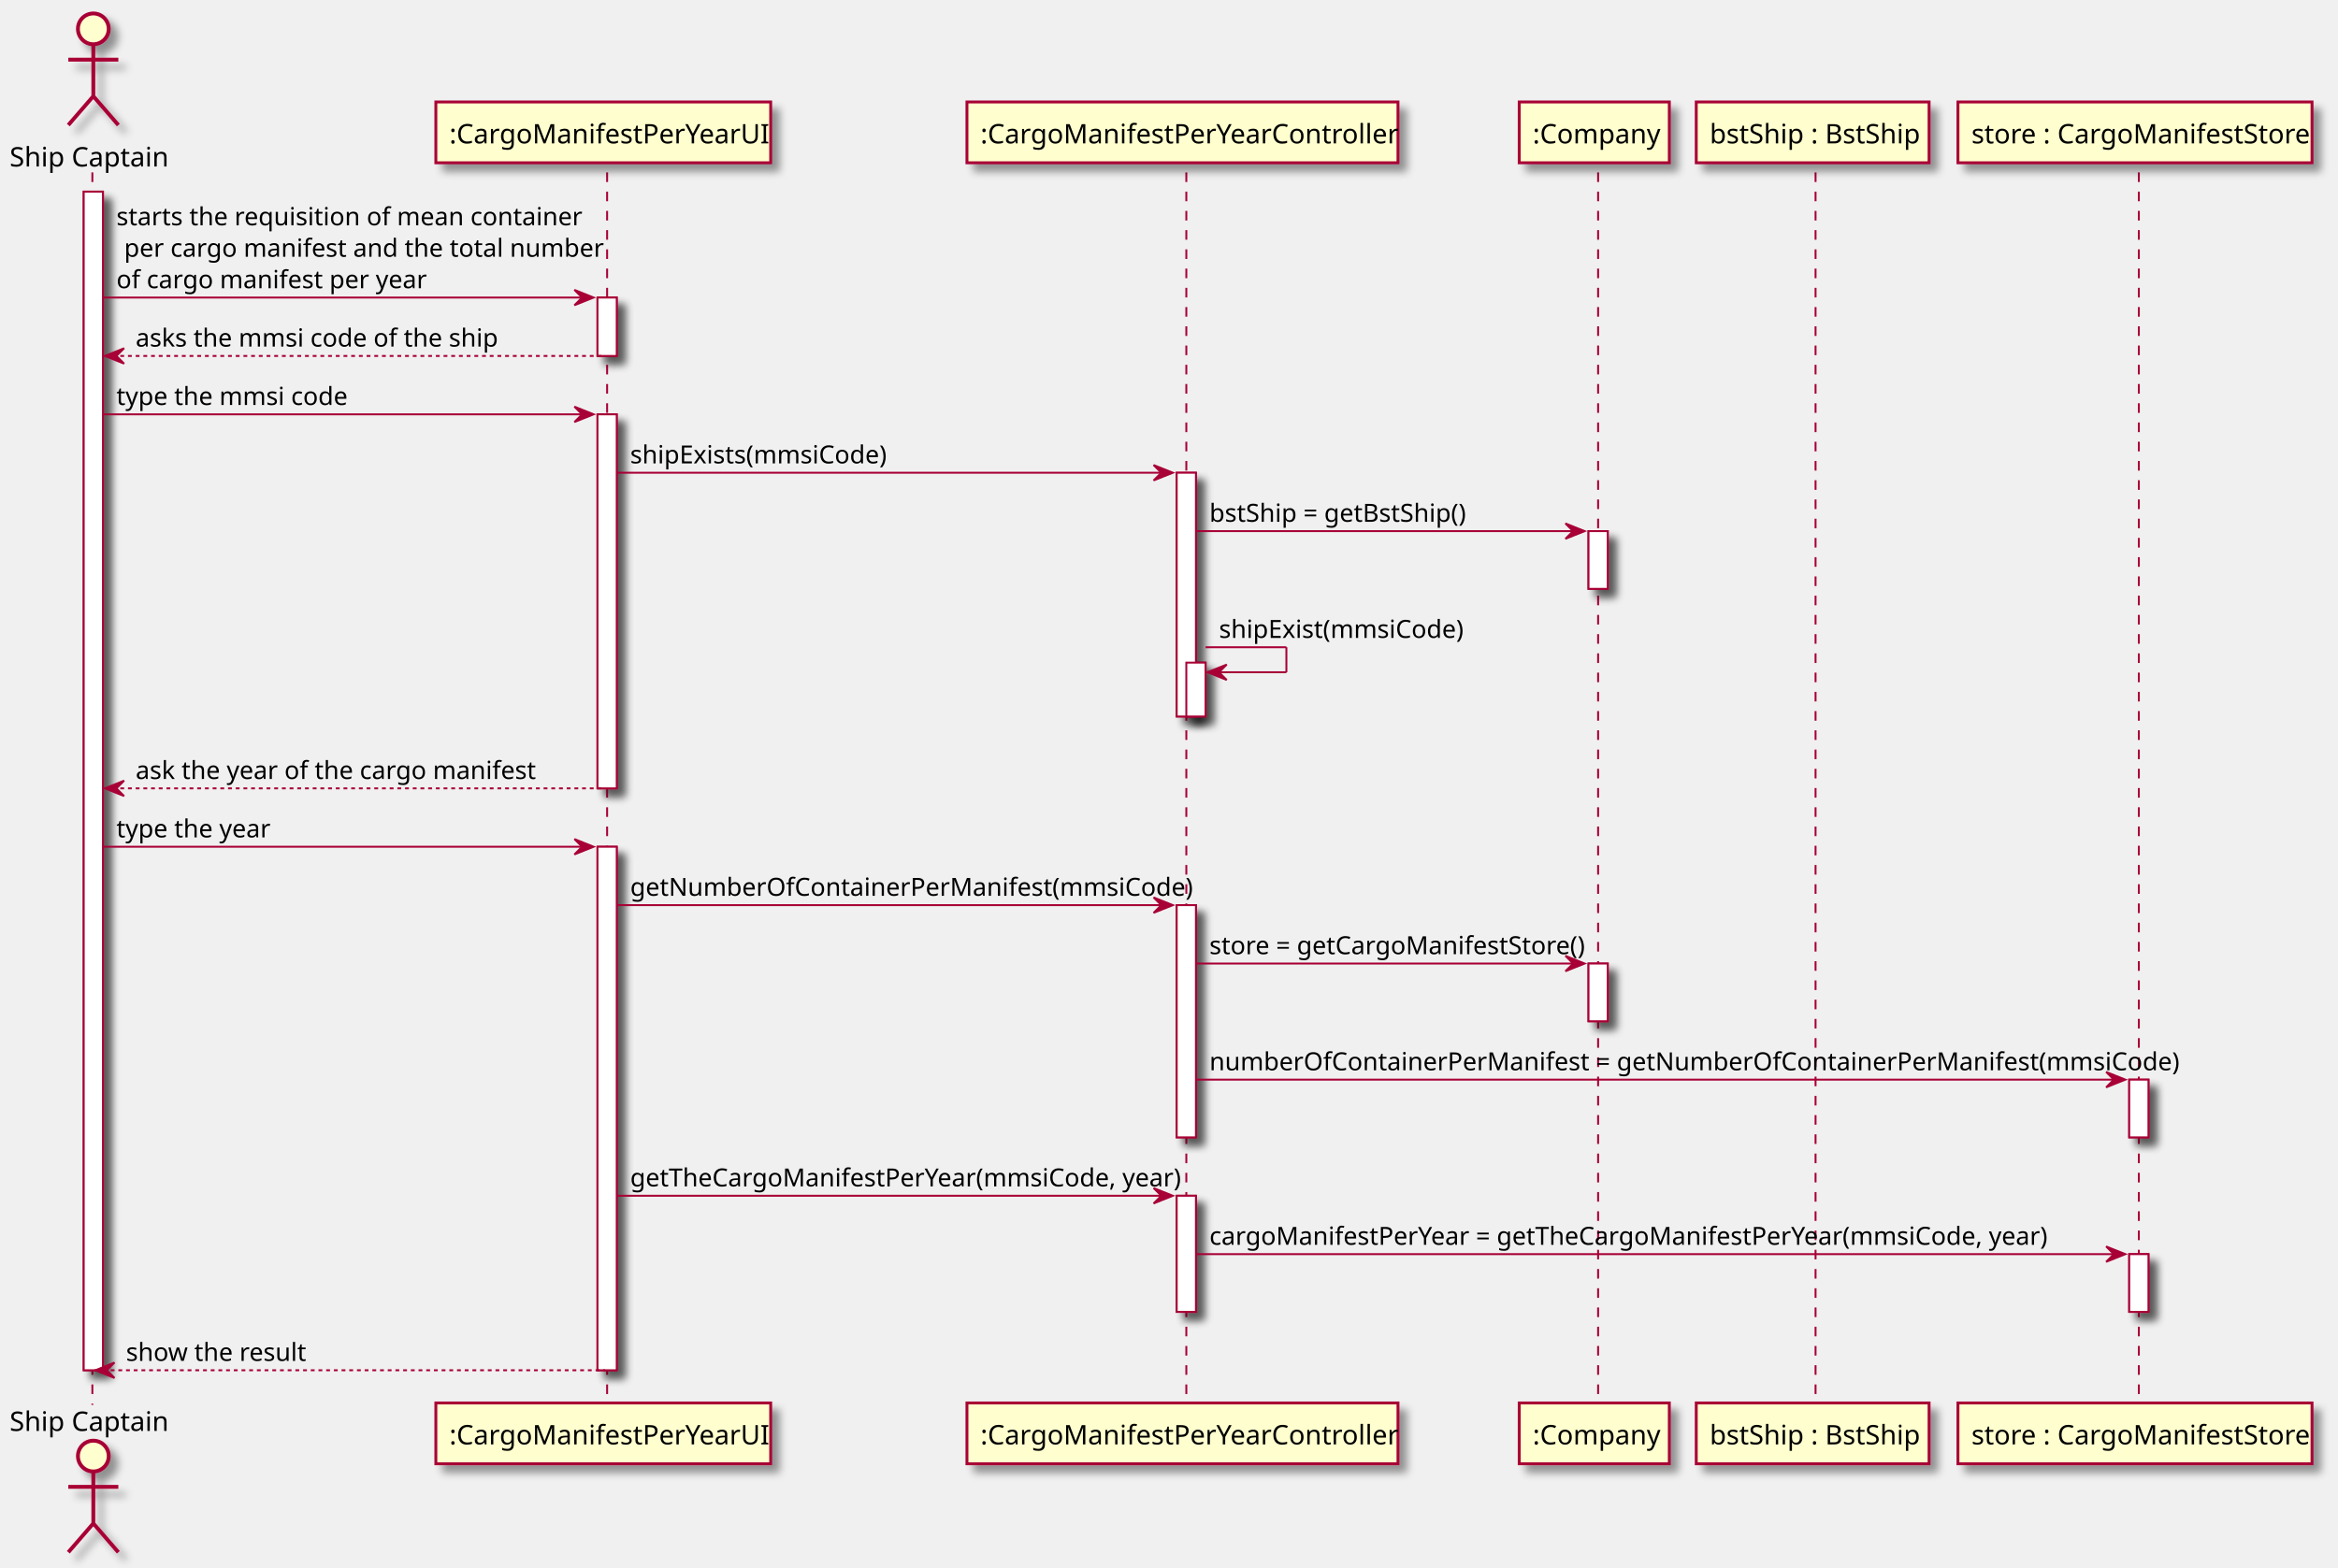
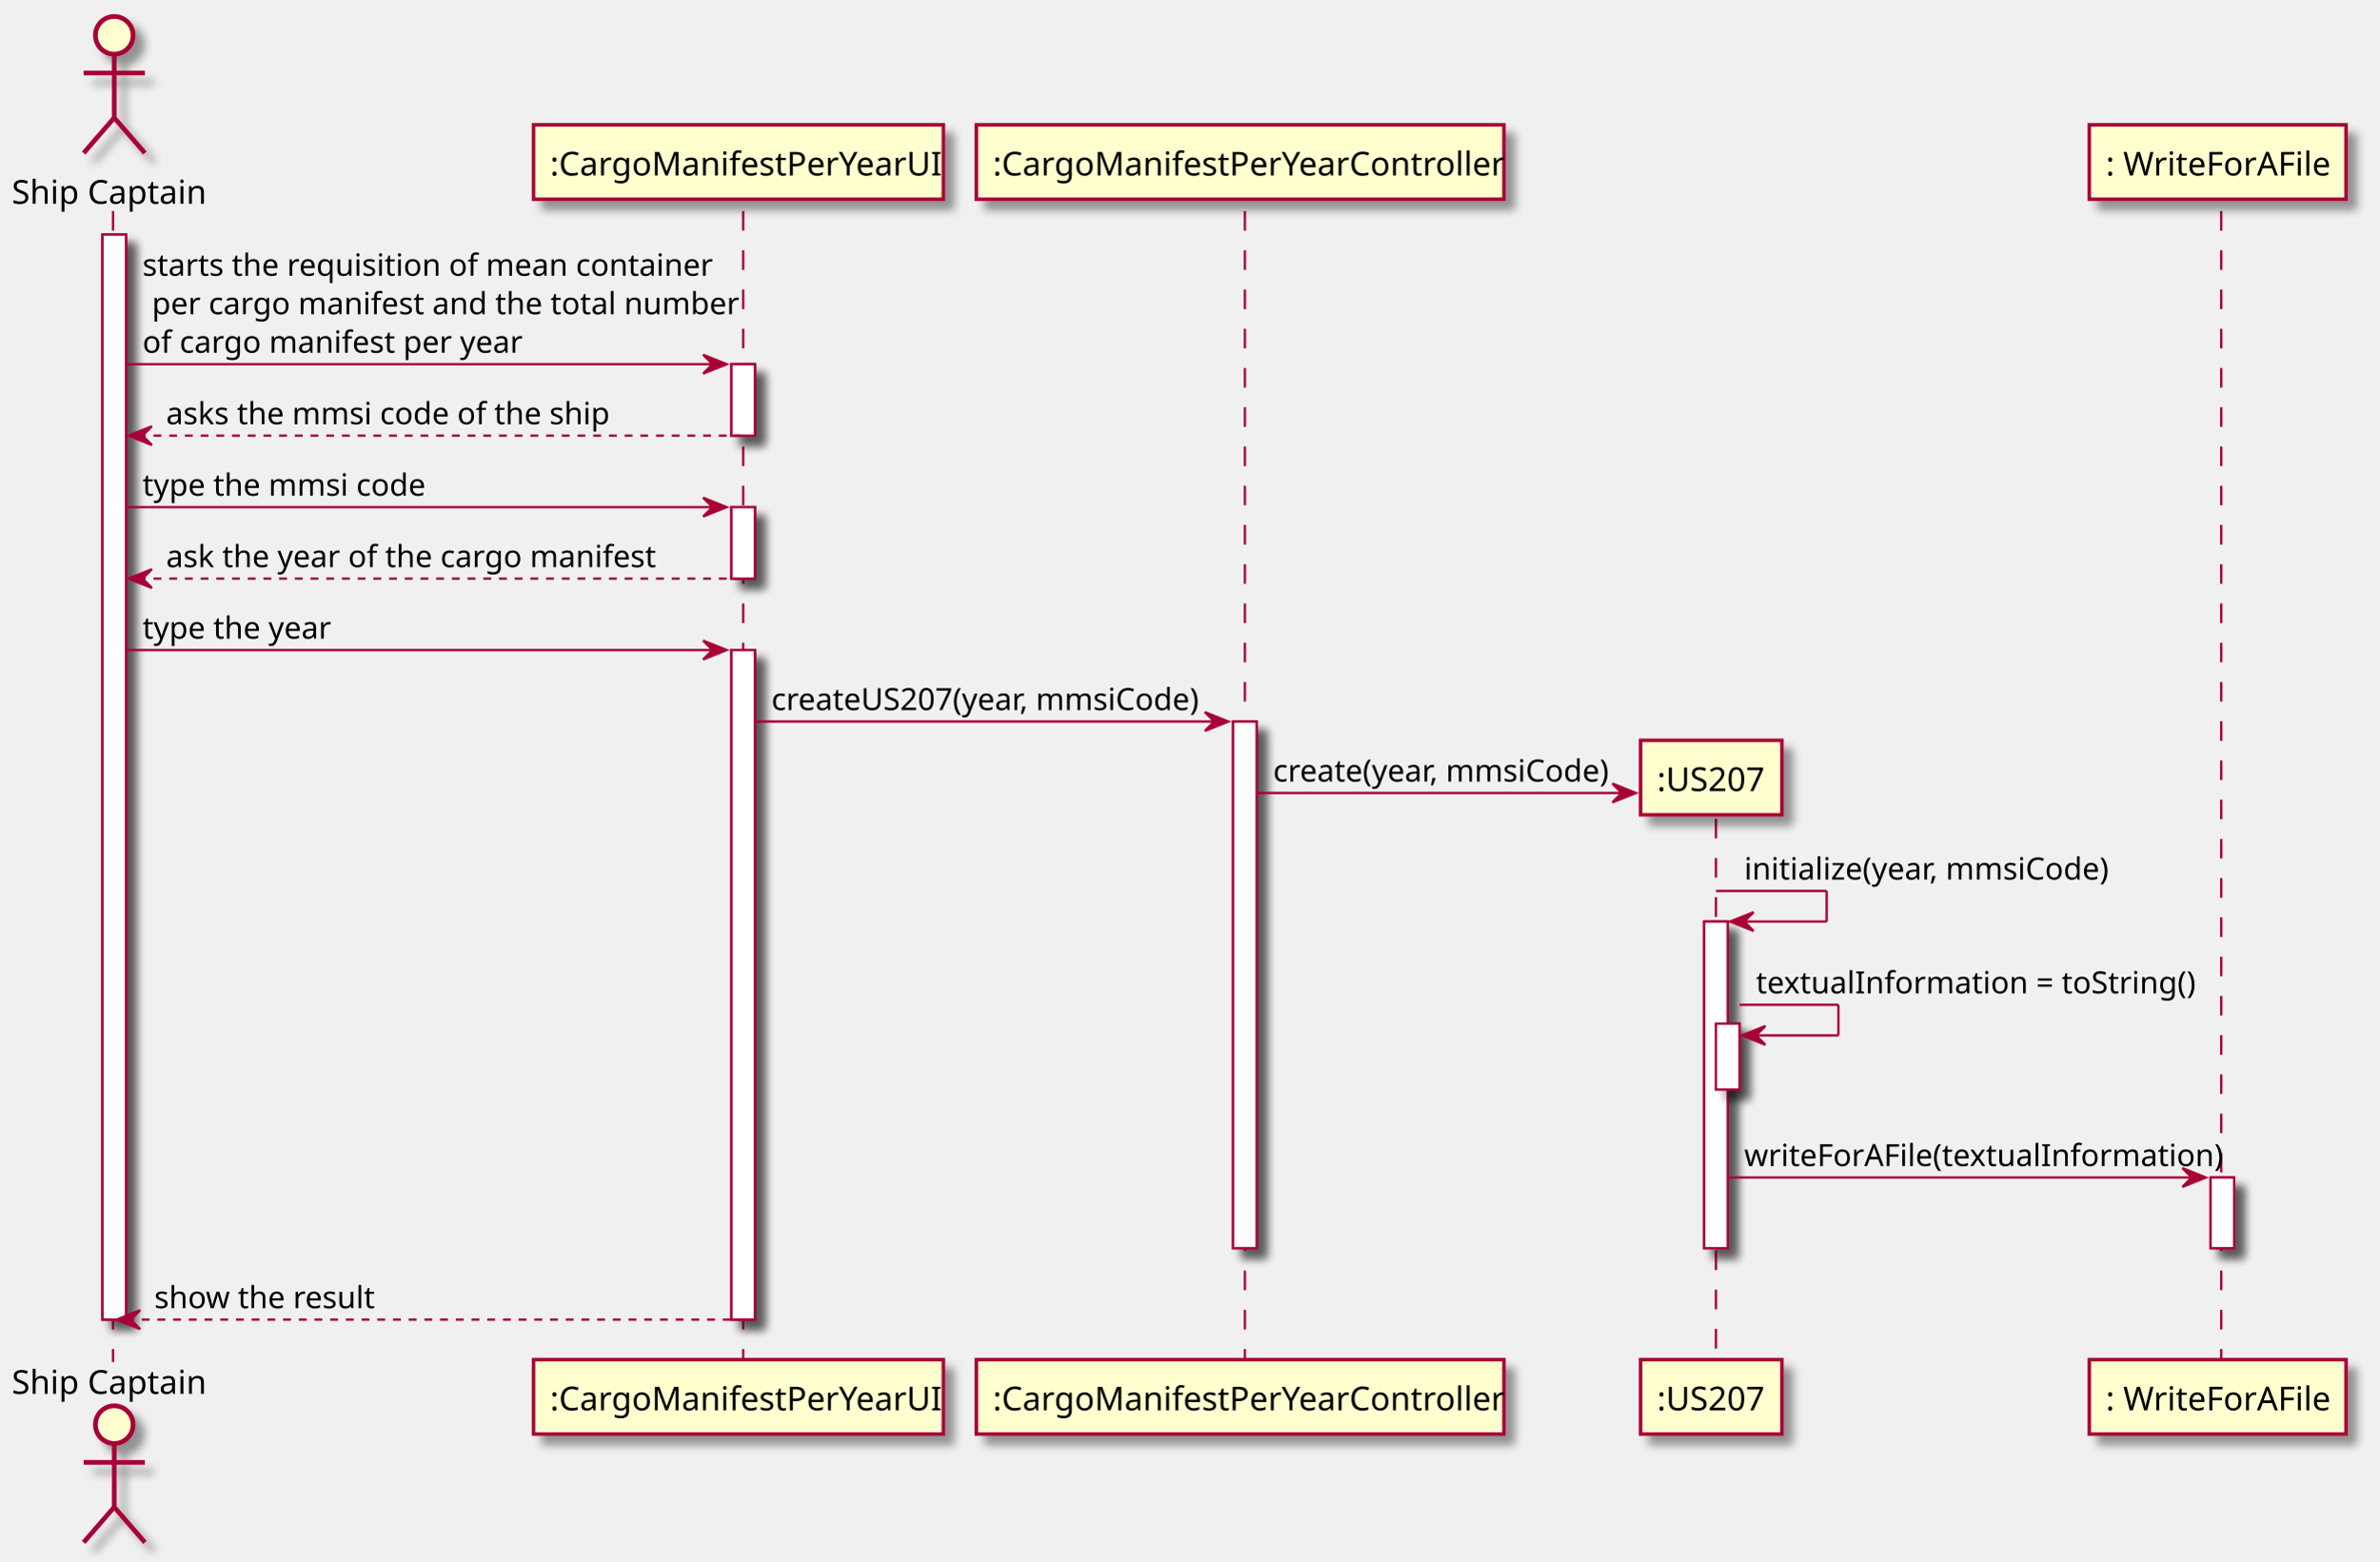
- <svg xmlns="http://www.w3.org/2000/svg" contentScriptType="application/ecmascript" contentStyleType="text/css" height="815px" preserveAspectRatio="none" style="width:1215px;height:815px;background:#FFFFFF;" version="1.1" viewBox="0 0 1215 815" width="1215px" zoomAndPan="magnify">
+ <svg xmlns="http://www.w3.org/2000/svg" contentScriptType="application/ecmascript" contentStyleType="text/css" height="398.4px" preserveAspectRatio="none" style="width:606px;height:398px;background:#FFFFFF;" version="1.1" viewBox="0 0 606 398" width="606px" zoomAndPan="magnify">
  <defs>
-     <filter height="300%" id="f1u6fid18keqzm" width="300%" x="-1" y="-1">
-       <feGaussianBlur result="blurOut" stdDeviation="2.0" />
+     <filter height="300%" id="fdpqotkhs8cwy" width="300%" x="-1" y="-1">
+       <feGaussianBlur result="blurOut" stdDeviation="1.2" />
      <feColorMatrix in="blurOut" result="blurOut2" type="matrix" values="0 0 0 0 0 0 0 0 0 0 0 0 0 0 0 0 0 0 .4 0" />
-       <feOffset dx="4.0" dy="4.0" in="blurOut2" result="blurOut3" />
+       <feOffset dx="2.4" dy="2.4" in="blurOut2" result="blurOut3" />
      <feBlend in="SourceGraphic" in2="blurOut3" mode="normal" />
    </filter>
  </defs>
  <g>
-     <rect fill="#FFFFFF" filter="url(#f1u6fid18keqzm)" height="612.625" style="stroke:#A80036;stroke-width:1.0;" width="10" x="43.5" y="99.609" />
-     <rect fill="#FFFFFF" filter="url(#f1u6fid18keqzm)" height="30.352" style="stroke:#A80036;stroke-width:1.0;" width="10" x="310.5" y="154.664" />
-     <rect fill="#FFFFFF" filter="url(#f1u6fid18keqzm)" height="194.406" style="stroke:#A80036;stroke-width:1.0;" width="10" x="310.5" y="215.367" />
-     <rect fill="#FFFFFF" filter="url(#f1u6fid18keqzm)" height="272.109" style="stroke:#A80036;stroke-width:1.0;" width="10" x="310.5" y="440.125" />
-     <rect fill="#FFFFFF" filter="url(#f1u6fid18keqzm)" height="126.703" style="stroke:#A80036;stroke-width:1.0;" width="10" x="611.5" y="245.719" />
-     <rect fill="#FFFFFF" filter="url(#f1u6fid18keqzm)" height="28" style="stroke:#A80036;stroke-width:1.0;" width="10" x="616.5" y="344.422" />
-     <rect fill="#FFFFFF" filter="url(#f1u6fid18keqzm)" height="120.703" style="stroke:#A80036;stroke-width:1.0;" width="10" x="611.5" y="470.477" />
-     <rect fill="#FFFFFF" filter="url(#f1u6fid18keqzm)" height="60.352" style="stroke:#A80036;stroke-width:1.0;" width="10" x="611.5" y="621.531" />
-     <rect fill="#FFFFFF" filter="url(#f1u6fid18keqzm)" height="30" style="stroke:#A80036;stroke-width:1.0;" width="10" x="825.5" y="276.07" />
-     <rect fill="#FFFFFF" filter="url(#f1u6fid18keqzm)" height="30" style="stroke:#A80036;stroke-width:1.0;" width="10" x="825.5" y="500.828" />
-     <rect fill="#FFFFFF" filter="url(#f1u6fid18keqzm)" height="30" style="stroke:#A80036;stroke-width:1.0;" width="10" x="1106.5" y="561.18" />
-     <rect fill="#FFFFFF" filter="url(#f1u6fid18keqzm)" height="30" style="stroke:#A80036;stroke-width:1.0;" width="10" x="1106.5" y="651.883" />
-     <line style="stroke:#A80036;stroke-width:1.0;stroke-dasharray:5.0,5.0;" x1="48" x2="48" y1="89.609" y2="730.234" />
-     <line style="stroke:#A80036;stroke-width:1.0;stroke-dasharray:5.0,5.0;" x1="315.5" x2="315.5" y1="89.609" y2="730.234" />
-     <line style="stroke:#A80036;stroke-width:1.0;stroke-dasharray:5.0,5.0;" x1="616.5" x2="616.5" y1="89.609" y2="730.234" />
-     <line style="stroke:#A80036;stroke-width:1.0;stroke-dasharray:5.0,5.0;" x1="830.5" x2="830.5" y1="89.609" y2="730.234" />
-     <line style="stroke:#A80036;stroke-width:1.0;stroke-dasharray:5.0,5.0;" x1="943.5" x2="943.5" y1="89.609" y2="730.234" />
-     <line style="stroke:#A80036;stroke-width:1.0;stroke-dasharray:5.0,5.0;" x1="1111.5" x2="1111.5" y1="89.609" y2="730.234" />
-     <text fill="#000000" font-family="sans-serif" font-size="14" lengthAdjust="spacing" textLength="81" x="5" y="86.533">Ship Captain</text>
-     <ellipse cx="48.5" cy="15" fill="#FEFECE" filter="url(#f1u6fid18keqzm)" rx="8" ry="8" style="stroke:#A80036;stroke-width:2.0;" />
-     <path d="M48.5,23 L48.5,50 M35.5,31 L61.5,31 M48.5,50 L35.5,65 M48.5,50 L61.5,65 " fill="none" filter="url(#f1u6fid18keqzm)" style="stroke:#A80036;stroke-width:2.0;" />
-     <text fill="#000000" font-family="sans-serif" font-size="14" lengthAdjust="spacing" textLength="81" x="5" y="743.768">Ship Captain</text>
-     <ellipse cx="48.5" cy="756.844" fill="#FEFECE" filter="url(#f1u6fid18keqzm)" rx="8" ry="8" style="stroke:#A80036;stroke-width:2.0;" />
-     <path d="M48.5,764.844 L48.5,791.844 M35.5,772.844 L61.5,772.844 M48.5,791.844 L35.5,806.844 M48.5,791.844 L61.5,806.844 " fill="none" filter="url(#f1u6fid18keqzm)" style="stroke:#A80036;stroke-width:2.0;" />
-     <rect fill="#FEFECE" filter="url(#f1u6fid18keqzm)" height="31.609" style="stroke:#A80036;stroke-width:1.5;" width="174" x="226.5" y="53" />
-     <text fill="#000000" font-family="sans-serif" font-size="14" lengthAdjust="spacing" textLength="160" x="233.5" y="74.533">:CargoManifestPerYearUI</text>
-     <rect fill="#FEFECE" filter="url(#f1u6fid18keqzm)" height="31.609" style="stroke:#A80036;stroke-width:1.5;" width="174" x="226.5" y="729.234" />
-     <text fill="#000000" font-family="sans-serif" font-size="14" lengthAdjust="spacing" textLength="160" x="233.5" y="750.768">:CargoManifestPerYearUI</text>
-     <rect fill="#FEFECE" filter="url(#f1u6fid18keqzm)" height="31.609" style="stroke:#A80036;stroke-width:1.5;" width="224" x="502.5" y="53" />
-     <text fill="#000000" font-family="sans-serif" font-size="14" lengthAdjust="spacing" textLength="210" x="509.5" y="74.533">:CargoManifestPerYearController</text>
-     <rect fill="#FEFECE" filter="url(#f1u6fid18keqzm)" height="31.609" style="stroke:#A80036;stroke-width:1.5;" width="224" x="502.5" y="729.234" />
-     <text fill="#000000" font-family="sans-serif" font-size="14" lengthAdjust="spacing" textLength="210" x="509.5" y="750.768">:CargoManifestPerYearController</text>
-     <rect fill="#FEFECE" filter="url(#f1u6fid18keqzm)" height="31.609" style="stroke:#A80036;stroke-width:1.5;" width="78" x="789.5" y="53" />
-     <text fill="#000000" font-family="sans-serif" font-size="14" lengthAdjust="spacing" textLength="64" x="796.5" y="74.533">:Company</text>
-     <rect fill="#FEFECE" filter="url(#f1u6fid18keqzm)" height="31.609" style="stroke:#A80036;stroke-width:1.5;" width="78" x="789.5" y="729.234" />
-     <text fill="#000000" font-family="sans-serif" font-size="14" lengthAdjust="spacing" textLength="64" x="796.5" y="750.768">:Company</text>
-     <rect fill="#FEFECE" filter="url(#f1u6fid18keqzm)" height="31.609" style="stroke:#A80036;stroke-width:1.5;" width="121" x="881.5" y="53" />
-     <text fill="#000000" font-family="sans-serif" font-size="14" lengthAdjust="spacing" textLength="107" x="888.5" y="74.533">bstShip : BstShip</text>
-     <rect fill="#FEFECE" filter="url(#f1u6fid18keqzm)" height="31.609" style="stroke:#A80036;stroke-width:1.5;" width="121" x="881.5" y="729.234" />
-     <text fill="#000000" font-family="sans-serif" font-size="14" lengthAdjust="spacing" textLength="107" x="888.5" y="750.768">bstShip : BstShip</text>
-     <rect fill="#FEFECE" filter="url(#f1u6fid18keqzm)" height="31.609" style="stroke:#A80036;stroke-width:1.5;" width="184" x="1017.5" y="53" />
-     <text fill="#000000" font-family="sans-serif" font-size="14" lengthAdjust="spacing" textLength="170" x="1024.5" y="74.533">store : CargoManifestStore</text>
-     <rect fill="#FEFECE" filter="url(#f1u6fid18keqzm)" height="31.609" style="stroke:#A80036;stroke-width:1.5;" width="184" x="1017.5" y="729.234" />
-     <text fill="#000000" font-family="sans-serif" font-size="14" lengthAdjust="spacing" textLength="170" x="1024.5" y="750.768">store : CargoManifestStore</text>
-     <rect fill="#FFFFFF" filter="url(#f1u6fid18keqzm)" height="612.625" style="stroke:#A80036;stroke-width:1.0;" width="10" x="43.5" y="99.609" />
-     <rect fill="#FFFFFF" filter="url(#f1u6fid18keqzm)" height="30.352" style="stroke:#A80036;stroke-width:1.0;" width="10" x="310.5" y="154.664" />
-     <rect fill="#FFFFFF" filter="url(#f1u6fid18keqzm)" height="194.406" style="stroke:#A80036;stroke-width:1.0;" width="10" x="310.5" y="215.367" />
-     <rect fill="#FFFFFF" filter="url(#f1u6fid18keqzm)" height="272.109" style="stroke:#A80036;stroke-width:1.0;" width="10" x="310.5" y="440.125" />
-     <rect fill="#FFFFFF" filter="url(#f1u6fid18keqzm)" height="126.703" style="stroke:#A80036;stroke-width:1.0;" width="10" x="611.5" y="245.719" />
-     <rect fill="#FFFFFF" filter="url(#f1u6fid18keqzm)" height="28" style="stroke:#A80036;stroke-width:1.0;" width="10" x="616.5" y="344.422" />
-     <rect fill="#FFFFFF" filter="url(#f1u6fid18keqzm)" height="120.703" style="stroke:#A80036;stroke-width:1.0;" width="10" x="611.5" y="470.477" />
-     <rect fill="#FFFFFF" filter="url(#f1u6fid18keqzm)" height="60.352" style="stroke:#A80036;stroke-width:1.0;" width="10" x="611.5" y="621.531" />
-     <rect fill="#FFFFFF" filter="url(#f1u6fid18keqzm)" height="30" style="stroke:#A80036;stroke-width:1.0;" width="10" x="825.5" y="276.07" />
-     <rect fill="#FFFFFF" filter="url(#f1u6fid18keqzm)" height="30" style="stroke:#A80036;stroke-width:1.0;" width="10" x="825.5" y="500.828" />
-     <rect fill="#FFFFFF" filter="url(#f1u6fid18keqzm)" height="30" style="stroke:#A80036;stroke-width:1.0;" width="10" x="1106.5" y="561.18" />
-     <rect fill="#FFFFFF" filter="url(#f1u6fid18keqzm)" height="30" style="stroke:#A80036;stroke-width:1.0;" width="10" x="1106.5" y="651.883" />
-     <polygon fill="#A80036" points="298.5,150.664,308.5,154.664,298.5,158.664,302.5,154.664" style="stroke:#A80036;stroke-width:1.0;" />
-     <line style="stroke:#A80036;stroke-width:1.0;" x1="53.5" x2="304.5" y1="154.664" y2="154.664" />
-     <text fill="#000000" font-family="sans-serif" font-size="13" lengthAdjust="spacing" textLength="225" x="60.5" y="117.105">starts the requisition of mean container</text>
-     <text fill="#000000" font-family="sans-serif" font-size="13" lengthAdjust="spacing" textLength="230" x="64.5" y="133.456">per cargo manifest and the total number</text>
-     <text fill="#000000" font-family="sans-serif" font-size="13" lengthAdjust="spacing" textLength="150" x="60.5" y="149.808">of cargo manifest per year</text>
-     <polygon fill="#A80036" points="64.5,181.016,54.5,185.016,64.5,189.016,60.5,185.016" style="stroke:#A80036;stroke-width:1.0;" />
-     <line style="stroke:#A80036;stroke-width:1.0;stroke-dasharray:2.0,2.0;" x1="58.5" x2="314.5" y1="185.016" y2="185.016" />
-     <text fill="#000000" font-family="sans-serif" font-size="13" lengthAdjust="spacing" textLength="182" x="70.5" y="180.159">asks the mmsi code of the ship</text>
-     <polygon fill="#A80036" points="298.5,211.367,308.5,215.367,298.5,219.367,302.5,215.367" style="stroke:#A80036;stroke-width:1.0;" />
-     <line style="stroke:#A80036;stroke-width:1.0;" x1="53.5" x2="304.5" y1="215.367" y2="215.367" />
-     <text fill="#000000" font-family="sans-serif" font-size="13" lengthAdjust="spacing" textLength="115" x="60.5" y="210.511">type the mmsi code</text>
-     <polygon fill="#A80036" points="599.5,241.719,609.5,245.719,599.5,249.719,603.5,245.719" style="stroke:#A80036;stroke-width:1.0;" />
-     <line style="stroke:#A80036;stroke-width:1.0;" x1="320.5" x2="605.5" y1="245.719" y2="245.719" />
-     <text fill="#000000" font-family="sans-serif" font-size="13" lengthAdjust="spacing" textLength="131" x="327.5" y="240.862">shipExists(mmsiCode)</text>
-     <polygon fill="#A80036" points="813.5,272.07,823.5,276.07,813.5,280.07,817.5,276.07" style="stroke:#A80036;stroke-width:1.0;" />
-     <line style="stroke:#A80036;stroke-width:1.0;" x1="621.5" x2="819.5" y1="276.07" y2="276.07" />
-     <text fill="#000000" font-family="sans-serif" font-size="13" lengthAdjust="spacing" textLength="132" x="628.5" y="271.214">bstShip = getBstShip()</text>
-     <line style="stroke:#A80036;stroke-width:1.0;" x1="626.5" x2="668.5" y1="336.422" y2="336.422" />
-     <line style="stroke:#A80036;stroke-width:1.0;" x1="668.5" x2="668.5" y1="336.422" y2="349.422" />
-     <line style="stroke:#A80036;stroke-width:1.0;" x1="627.5" x2="668.5" y1="349.422" y2="349.422" />
-     <polygon fill="#A80036" points="637.5,345.422,627.5,349.422,637.5,353.422,633.5,349.422" style="stroke:#A80036;stroke-width:1.0;" />
-     <text fill="#000000" font-family="sans-serif" font-size="13" lengthAdjust="spacing" textLength="124" x="633.5" y="331.565">shipExist(mmsiCode)</text>
-     <polygon fill="#A80036" points="64.5,405.773,54.5,409.773,64.5,413.773,60.5,409.773" style="stroke:#A80036;stroke-width:1.0;" />
-     <line style="stroke:#A80036;stroke-width:1.0;stroke-dasharray:2.0,2.0;" x1="58.5" x2="314.5" y1="409.773" y2="409.773" />
-     <text fill="#000000" font-family="sans-serif" font-size="13" lengthAdjust="spacing" textLength="197" x="70.5" y="404.917">ask the year of the cargo manifest</text>
-     <polygon fill="#A80036" points="298.5,436.125,308.5,440.125,298.5,444.125,302.5,440.125" style="stroke:#A80036;stroke-width:1.0;" />
-     <line style="stroke:#A80036;stroke-width:1.0;" x1="53.5" x2="304.5" y1="440.125" y2="440.125" />
-     <text fill="#000000" font-family="sans-serif" font-size="13" lengthAdjust="spacing" textLength="76" x="60.5" y="435.269">type the year</text>
-     <polygon fill="#A80036" points="599.5,466.477,609.5,470.477,599.5,474.477,603.5,470.477" style="stroke:#A80036;stroke-width:1.0;" />
-     <line style="stroke:#A80036;stroke-width:1.0;" x1="320.5" x2="605.5" y1="470.477" y2="470.477" />
-     <text fill="#000000" font-family="sans-serif" font-size="13" lengthAdjust="spacing" textLength="270" x="327.5" y="465.62">getNumberOfContainerPerManifest(mmsiCode)</text>
-     <polygon fill="#A80036" points="813.5,496.828,823.5,500.828,813.5,504.828,817.5,500.828" style="stroke:#A80036;stroke-width:1.0;" />
-     <line style="stroke:#A80036;stroke-width:1.0;" x1="621.5" x2="819.5" y1="500.828" y2="500.828" />
-     <text fill="#000000" font-family="sans-serif" font-size="13" lengthAdjust="spacing" textLength="185" x="628.5" y="495.972">store = getCargoManifestStore()</text>
-     <polygon fill="#A80036" points="1094.5,557.18,1104.5,561.18,1094.5,565.18,1098.5,561.18" style="stroke:#A80036;stroke-width:1.0;" />
-     <line style="stroke:#A80036;stroke-width:1.0;" x1="621.5" x2="1100.5" y1="561.18" y2="561.18" />
-     <text fill="#000000" font-family="sans-serif" font-size="13" lengthAdjust="spacing" textLength="466" x="628.5" y="556.323">numberOfContainerPerManifest = getNumberOfContainerPerManifest(mmsiCode)</text>
-     <polygon fill="#A80036" points="599.5,617.531,609.5,621.531,599.5,625.531,603.5,621.531" style="stroke:#A80036;stroke-width:1.0;" />
-     <line style="stroke:#A80036;stroke-width:1.0;" x1="320.5" x2="605.5" y1="621.531" y2="621.531" />
-     <text fill="#000000" font-family="sans-serif" font-size="13" lengthAdjust="spacing" textLength="272" x="327.5" y="616.675">getTheCargoManifestPerYear(mmsiCode, year)</text>
-     <polygon fill="#A80036" points="1094.5,647.883,1104.5,651.883,1094.5,655.883,1098.5,651.883" style="stroke:#A80036;stroke-width:1.0;" />
-     <line style="stroke:#A80036;stroke-width:1.0;" x1="621.5" x2="1100.5" y1="651.883" y2="651.883" />
-     <text fill="#000000" font-family="sans-serif" font-size="13" lengthAdjust="spacing" textLength="416" x="628.5" y="647.026">cargoManifestPerYear = getTheCargoManifestPerYear(mmsiCode, year)</text>
-     <polygon fill="#A80036" points="59.5,708.234,49.5,712.234,59.5,716.234,55.5,712.234" style="stroke:#A80036;stroke-width:1.0;" />
-     <line style="stroke:#A80036;stroke-width:1.0;stroke-dasharray:2.0,2.0;" x1="53.5" x2="314.5" y1="712.234" y2="712.234" />
-     <text fill="#000000" font-family="sans-serif" font-size="13" lengthAdjust="spacing" textLength="88" x="65.5" y="707.378">show the result</text>
+     <rect fill="#FFFFFF" filter="url(#fdpqotkhs8cwy)" height="276.497" style="stroke:#A80036;stroke-width:0.6;" width="6" x="26.1" y="59.766" />
+     <rect fill="#FFFFFF" filter="url(#fdpqotkhs8cwy)" height="18.211" style="stroke:#A80036;stroke-width:0.6;" width="6" x="186.3" y="92.798" />
+     <rect fill="#FFFFFF" filter="url(#fdpqotkhs8cwy)" height="18.211" style="stroke:#A80036;stroke-width:0.6;" width="6" x="186.3" y="129.22" />
+     <rect fill="#FFFFFF" filter="url(#fdpqotkhs8cwy)" height="170.62" style="stroke:#A80036;stroke-width:0.6;" width="6" x="186.3" y="165.642" />
+     <rect fill="#FFFFFF" filter="url(#fdpqotkhs8cwy)" height="134.198" style="stroke:#A80036;stroke-width:0.6;" width="6" x="314.1" y="183.853" />
+     <rect fill="#FFFFFF" filter="url(#fdpqotkhs8cwy)" height="83.222" style="stroke:#A80036;stroke-width:0.6;" width="6" x="434.1" y="234.83" />
+     <rect fill="#FFFFFF" filter="url(#fdpqotkhs8cwy)" height="16.8" style="stroke:#A80036;stroke-width:0.6;" width="6" x="437.1" y="260.841" />
+     <rect fill="#FFFFFF" filter="url(#fdpqotkhs8cwy)" height="18" style="stroke:#A80036;stroke-width:0.6;" width="6" x="563.1" y="300.052" />
+     <line style="stroke:#A80036;stroke-width:0.6;stroke-dasharray:5.0,5.0;" x1="28.8" x2="28.8" y1="53.766" y2="347.062" />
+     <line style="stroke:#A80036;stroke-width:0.6;stroke-dasharray:5.0,5.0;" x1="189.3" x2="189.3" y1="53.766" y2="347.062" />
+     <line style="stroke:#A80036;stroke-width:0.6;stroke-dasharray:5.0,5.0;" x1="317.1" x2="317.1" y1="53.766" y2="347.062" />
+     <line style="stroke:#A80036;stroke-width:0.6;stroke-dasharray:5.0,5.0;" x1="437.1" x2="437.1" y1="208.636" y2="347.062" />
+     <line style="stroke:#A80036;stroke-width:0.6;stroke-dasharray:5.0,5.0;" x1="565.8" x2="565.8" y1="53.766" y2="347.062" />
+     <text fill="#000000" font-family="sans-serif" font-size="8.4" lengthAdjust="spacing" textLength="48.6" x="3" y="51.92">Ship Captain</text>
+     <ellipse cx="29.1" cy="9" fill="#FEFECE" filter="url(#fdpqotkhs8cwy)" rx="4.8" ry="4.8" style="stroke:#A80036;stroke-width:1.2;" />
+     <path d="M29.1,13.8 L29.1,30 M21.3,18.6 L36.9,18.6 M29.1,30 L21.3,39 M29.1,30 L36.9,39 " fill="none" filter="url(#fdpqotkhs8cwy)" style="stroke:#A80036;stroke-width:1.2;" />
+     <text fill="#000000" font-family="sans-serif" font-size="8.4" lengthAdjust="spacing" textLength="48.6" x="3" y="355.182">Ship Captain</text>
+     <ellipse cx="29.1" cy="363.028" fill="#FEFECE" filter="url(#fdpqotkhs8cwy)" rx="4.8" ry="4.8" style="stroke:#A80036;stroke-width:1.2;" />
+     <path d="M29.1,367.828 L29.1,384.028 M21.3,372.628 L36.9,372.628 M29.1,384.028 L21.3,393.028 M29.1,384.028 L36.9,393.028 " fill="none" filter="url(#fdpqotkhs8cwy)" style="stroke:#A80036;stroke-width:1.2;" />
+     <rect fill="#FEFECE" filter="url(#fdpqotkhs8cwy)" height="18.966" style="stroke:#A80036;stroke-width:0.9;" width="104.4" x="135.9" y="31.8" />
+     <text fill="#000000" font-family="sans-serif" font-size="8.4" lengthAdjust="spacing" textLength="96" x="140.1" y="44.72">:CargoManifestPerYearUI</text>
+     <rect fill="#FEFECE" filter="url(#fdpqotkhs8cwy)" height="18.966" style="stroke:#A80036;stroke-width:0.9;" width="104.4" x="135.9" y="346.462" />
+     <text fill="#000000" font-family="sans-serif" font-size="8.4" lengthAdjust="spacing" textLength="96" x="140.1" y="359.382">:CargoManifestPerYearUI</text>
+     <rect fill="#FEFECE" filter="url(#fdpqotkhs8cwy)" height="18.966" style="stroke:#A80036;stroke-width:0.9;" width="134.4" x="248.7" y="31.8" />
+     <text fill="#000000" font-family="sans-serif" font-size="8.4" lengthAdjust="spacing" textLength="126" x="252.9" y="44.72">:CargoManifestPerYearController</text>
+     <rect fill="#FEFECE" filter="url(#fdpqotkhs8cwy)" height="18.966" style="stroke:#A80036;stroke-width:0.9;" width="134.4" x="248.7" y="346.462" />
+     <text fill="#000000" font-family="sans-serif" font-size="8.4" lengthAdjust="spacing" textLength="126" x="252.9" y="359.382">:CargoManifestPerYearController</text>
+     <rect fill="#FEFECE" filter="url(#fdpqotkhs8cwy)" height="18.966" style="stroke:#A80036;stroke-width:0.9;" width="36" x="417.9" y="346.462" />
+     <text fill="#000000" font-family="sans-serif" font-size="8.4" lengthAdjust="spacing" textLength="27.6" x="422.1" y="359.382">:US207</text>
+     <rect fill="#FEFECE" filter="url(#fdpqotkhs8cwy)" height="18.966" style="stroke:#A80036;stroke-width:0.9;" width="65.4" x="532.2" y="31.8" />
+     <text fill="#000000" font-family="sans-serif" font-size="8.4" lengthAdjust="spacing" textLength="57" x="536.4" y="44.72">: WriteForAFile</text>
+     <rect fill="#FEFECE" filter="url(#fdpqotkhs8cwy)" height="18.966" style="stroke:#A80036;stroke-width:0.9;" width="65.4" x="532.2" y="346.462" />
+     <text fill="#000000" font-family="sans-serif" font-size="8.4" lengthAdjust="spacing" textLength="57" x="536.4" y="359.382">: WriteForAFile</text>
+     <rect fill="#FFFFFF" filter="url(#fdpqotkhs8cwy)" height="276.497" style="stroke:#A80036;stroke-width:0.6;" width="6" x="26.1" y="59.766" />
+     <rect fill="#FFFFFF" filter="url(#fdpqotkhs8cwy)" height="18.211" style="stroke:#A80036;stroke-width:0.6;" width="6" x="186.3" y="92.798" />
+     <rect fill="#FFFFFF" filter="url(#fdpqotkhs8cwy)" height="18.211" style="stroke:#A80036;stroke-width:0.6;" width="6" x="186.3" y="129.22" />
+     <rect fill="#FFFFFF" filter="url(#fdpqotkhs8cwy)" height="170.62" style="stroke:#A80036;stroke-width:0.6;" width="6" x="186.3" y="165.642" />
+     <rect fill="#FFFFFF" filter="url(#fdpqotkhs8cwy)" height="134.198" style="stroke:#A80036;stroke-width:0.6;" width="6" x="314.1" y="183.853" />
+     <rect fill="#FFFFFF" filter="url(#fdpqotkhs8cwy)" height="83.222" style="stroke:#A80036;stroke-width:0.6;" width="6" x="434.1" y="234.83" />
+     <rect fill="#FFFFFF" filter="url(#fdpqotkhs8cwy)" height="16.8" style="stroke:#A80036;stroke-width:0.6;" width="6" x="437.1" y="260.841" />
+     <rect fill="#FFFFFF" filter="url(#fdpqotkhs8cwy)" height="18" style="stroke:#A80036;stroke-width:0.6;" width="6" x="563.1" y="300.052" />
+     <polygon fill="#A80036" points="179.1,90.398,185.1,92.798,179.1,95.198,181.5,92.798" style="stroke:#A80036;stroke-width:0.6;" />
+     <line style="stroke:#A80036;stroke-width:0.6;" x1="32.1" x2="182.7" y1="92.798" y2="92.798" />
+     <text fill="#000000" font-family="sans-serif" font-size="7.8" lengthAdjust="spacing" textLength="135" x="36.3" y="70.263">starts the requisition of mean container</text>
+     <text fill="#000000" font-family="sans-serif" font-size="7.8" lengthAdjust="spacing" textLength="138" x="38.7" y="80.074">per cargo manifest and the total number</text>
+     <text fill="#000000" font-family="sans-serif" font-size="7.8" lengthAdjust="spacing" textLength="90" x="36.3" y="89.885">of cargo manifest per year</text>
+     <polygon fill="#A80036" points="38.7,108.609,32.7,111.009,38.7,113.409,36.3,111.009" style="stroke:#A80036;stroke-width:0.6;" />
+     <line style="stroke:#A80036;stroke-width:0.6;stroke-dasharray:2.0,2.0;" x1="35.1" x2="188.7" y1="111.009" y2="111.009" />
+     <text fill="#000000" font-family="sans-serif" font-size="7.8" lengthAdjust="spacing" textLength="109.2" x="42.3" y="108.096">asks the mmsi code of the ship</text>
+     <polygon fill="#A80036" points="179.1,126.82,185.1,129.22,179.1,131.62,181.5,129.22" style="stroke:#A80036;stroke-width:0.6;" />
+     <line style="stroke:#A80036;stroke-width:0.6;" x1="32.1" x2="182.7" y1="129.22" y2="129.22" />
+     <text fill="#000000" font-family="sans-serif" font-size="7.8" lengthAdjust="spacing" textLength="69" x="36.3" y="126.306">type the mmsi code</text>
+     <polygon fill="#A80036" points="38.7,145.031,32.7,147.431,38.7,149.831,36.3,147.431" style="stroke:#A80036;stroke-width:0.6;" />
+     <line style="stroke:#A80036;stroke-width:0.6;stroke-dasharray:2.0,2.0;" x1="35.1" x2="188.7" y1="147.431" y2="147.431" />
+     <text fill="#000000" font-family="sans-serif" font-size="7.8" lengthAdjust="spacing" textLength="118.2" x="42.3" y="144.517">ask the year of the cargo manifest</text>
+     <polygon fill="#A80036" points="179.1,163.242,185.1,165.642,179.1,168.042,181.5,165.642" style="stroke:#A80036;stroke-width:0.6;" />
+     <line style="stroke:#A80036;stroke-width:0.6;" x1="32.1" x2="182.7" y1="165.642" y2="165.642" />
+     <text fill="#000000" font-family="sans-serif" font-size="7.8" lengthAdjust="spacing" textLength="45.6" x="36.3" y="162.728">type the year</text>
+     <polygon fill="#A80036" points="306.9,181.453,312.9,183.853,306.9,186.253,309.3,183.853" style="stroke:#A80036;stroke-width:0.6;" />
+     <line style="stroke:#A80036;stroke-width:0.6;" x1="192.3" x2="310.5" y1="183.853" y2="183.853" />
+     <text fill="#000000" font-family="sans-serif" font-size="7.8" lengthAdjust="spacing" textLength="106.8" x="196.5" y="180.939">createUS207(year, mmsiCode)</text>
+     <polygon fill="#A80036" points="410.7,199.664,416.7,202.064,410.7,204.464,413.1,202.064" style="stroke:#A80036;stroke-width:0.6;" />
+     <line style="stroke:#A80036;stroke-width:0.6;" x1="320.1" x2="414.3" y1="202.064" y2="202.064" />
+     <text fill="#000000" font-family="sans-serif" font-size="7.8" lengthAdjust="spacing" textLength="83.4" x="324.3" y="199.15">create(year, mmsiCode)</text>
+     <rect fill="#FEFECE" filter="url(#fdpqotkhs8cwy)" height="18.966" style="stroke:#A80036;stroke-width:0.9;" width="36" x="417.9" y="188.653" />
+     <text fill="#000000" font-family="sans-serif" font-size="8.4" lengthAdjust="spacing" textLength="27.6" x="422.1" y="201.573">:US207</text>
+     <line style="stroke:#A80036;stroke-width:0.6;" x1="437.1" x2="465.3" y1="227.03" y2="227.03" />
+     <line style="stroke:#A80036;stroke-width:0.6;" x1="465.3" x2="465.3" y1="227.03" y2="234.83" />
+     <line style="stroke:#A80036;stroke-width:0.6;" x1="440.7" x2="465.3" y1="234.83" y2="234.83" />
+     <polygon fill="#A80036" points="446.7,232.43,440.7,234.83,446.7,237.23,444.3,234.83" style="stroke:#A80036;stroke-width:0.6;" />
+     <text fill="#000000" font-family="sans-serif" font-size="7.8" lengthAdjust="spacing" textLength="90" x="444.3" y="224.116">initialize(year, mmsiCode)</text>
+     <line style="stroke:#A80036;stroke-width:0.6;" x1="443.1" x2="468.3" y1="256.041" y2="256.041" />
+     <line style="stroke:#A80036;stroke-width:0.6;" x1="468.3" x2="468.3" y1="256.041" y2="263.841" />
+     <line style="stroke:#A80036;stroke-width:0.6;" x1="443.7" x2="468.3" y1="263.841" y2="263.841" />
+     <polygon fill="#A80036" points="449.7,261.441,443.7,263.841,449.7,266.241,447.3,263.841" style="stroke:#A80036;stroke-width:0.6;" />
+     <text fill="#000000" font-family="sans-serif" font-size="7.8" lengthAdjust="spacing" textLength="102.6" x="447.3" y="253.127">textualInformation = toString()</text>
+     <polygon fill="#A80036" points="555.9,297.652,561.9,300.052,555.9,302.452,558.3,300.052" style="stroke:#A80036;stroke-width:0.6;" />
+     <line style="stroke:#A80036;stroke-width:0.6;" x1="440.1" x2="559.5" y1="300.052" y2="300.052" />
+     <text fill="#000000" font-family="sans-serif" font-size="7.8" lengthAdjust="spacing" textLength="111.6" x="444.3" y="297.138">writeForAFile(textualInformation)</text>
+     <polygon fill="#A80036" points="35.7,333.863,29.7,336.262,35.7,338.663,33.3,336.262" style="stroke:#A80036;stroke-width:0.6;" />
+     <line style="stroke:#A80036;stroke-width:0.6;stroke-dasharray:2.0,2.0;" x1="32.1" x2="188.7" y1="336.262" y2="336.262" />
+     <text fill="#000000" font-family="sans-serif" font-size="7.8" lengthAdjust="spacing" textLength="52.8" x="39.3" y="333.349">show the result</text>
  </g>
</svg>
